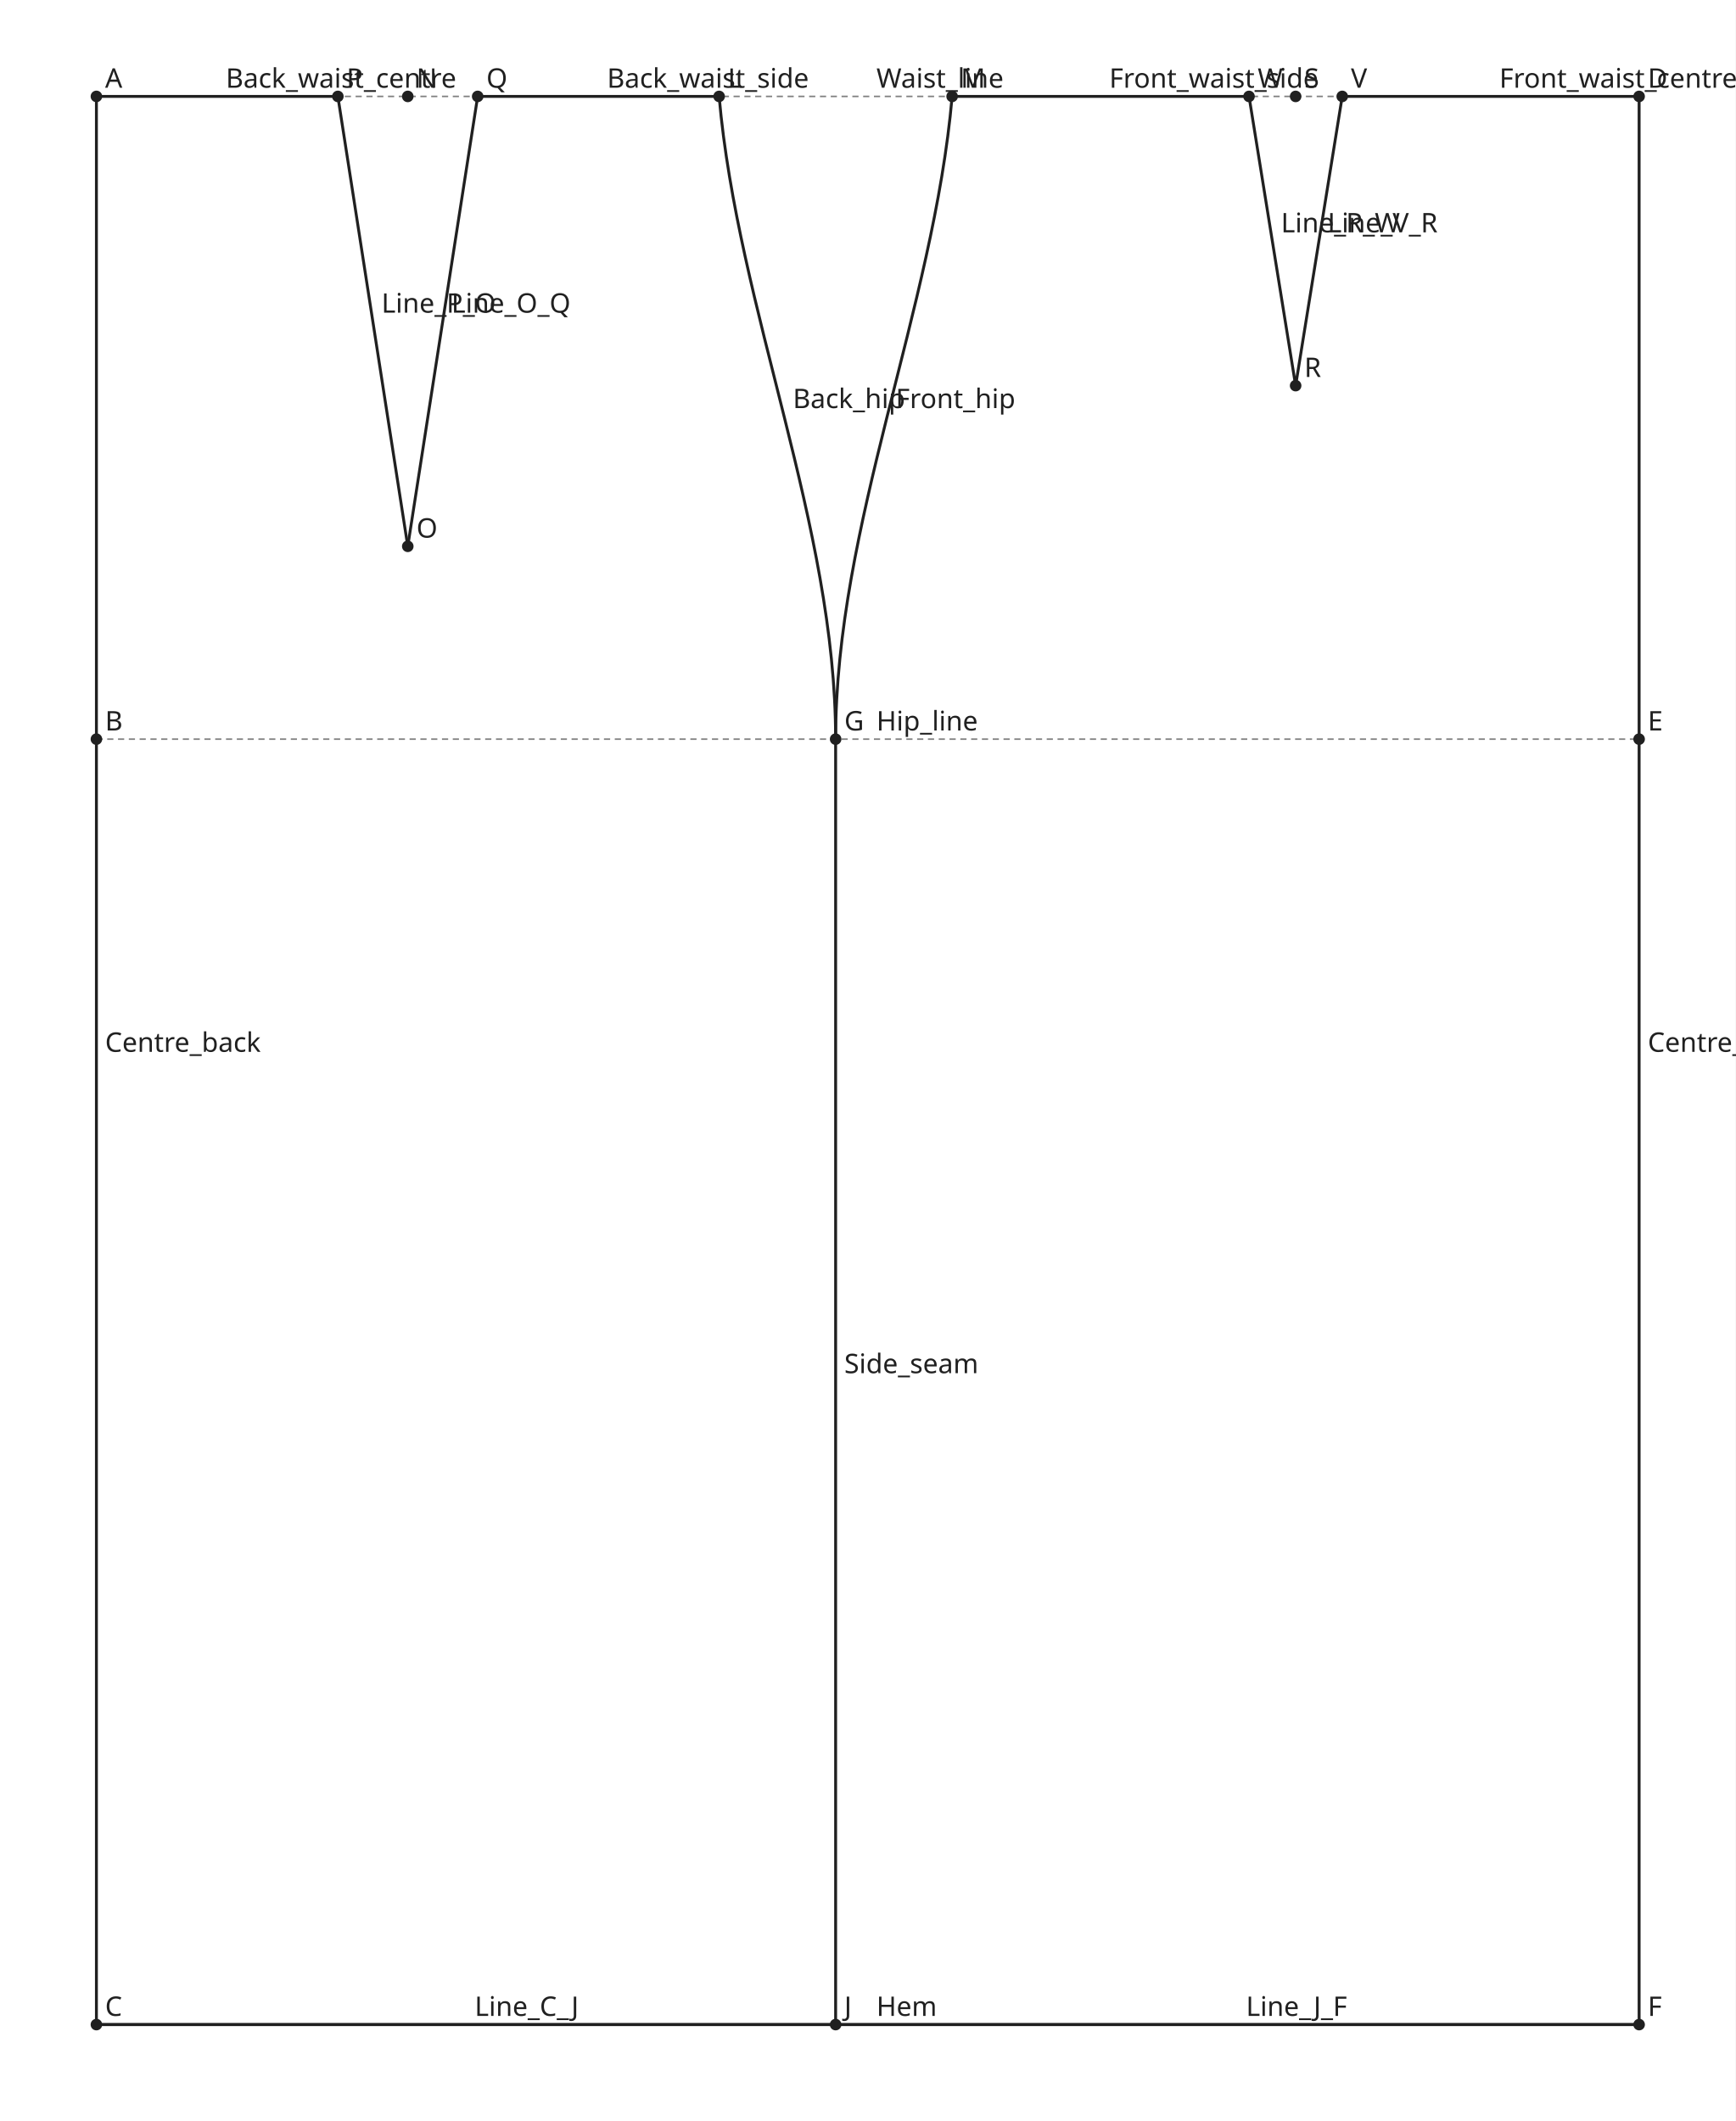
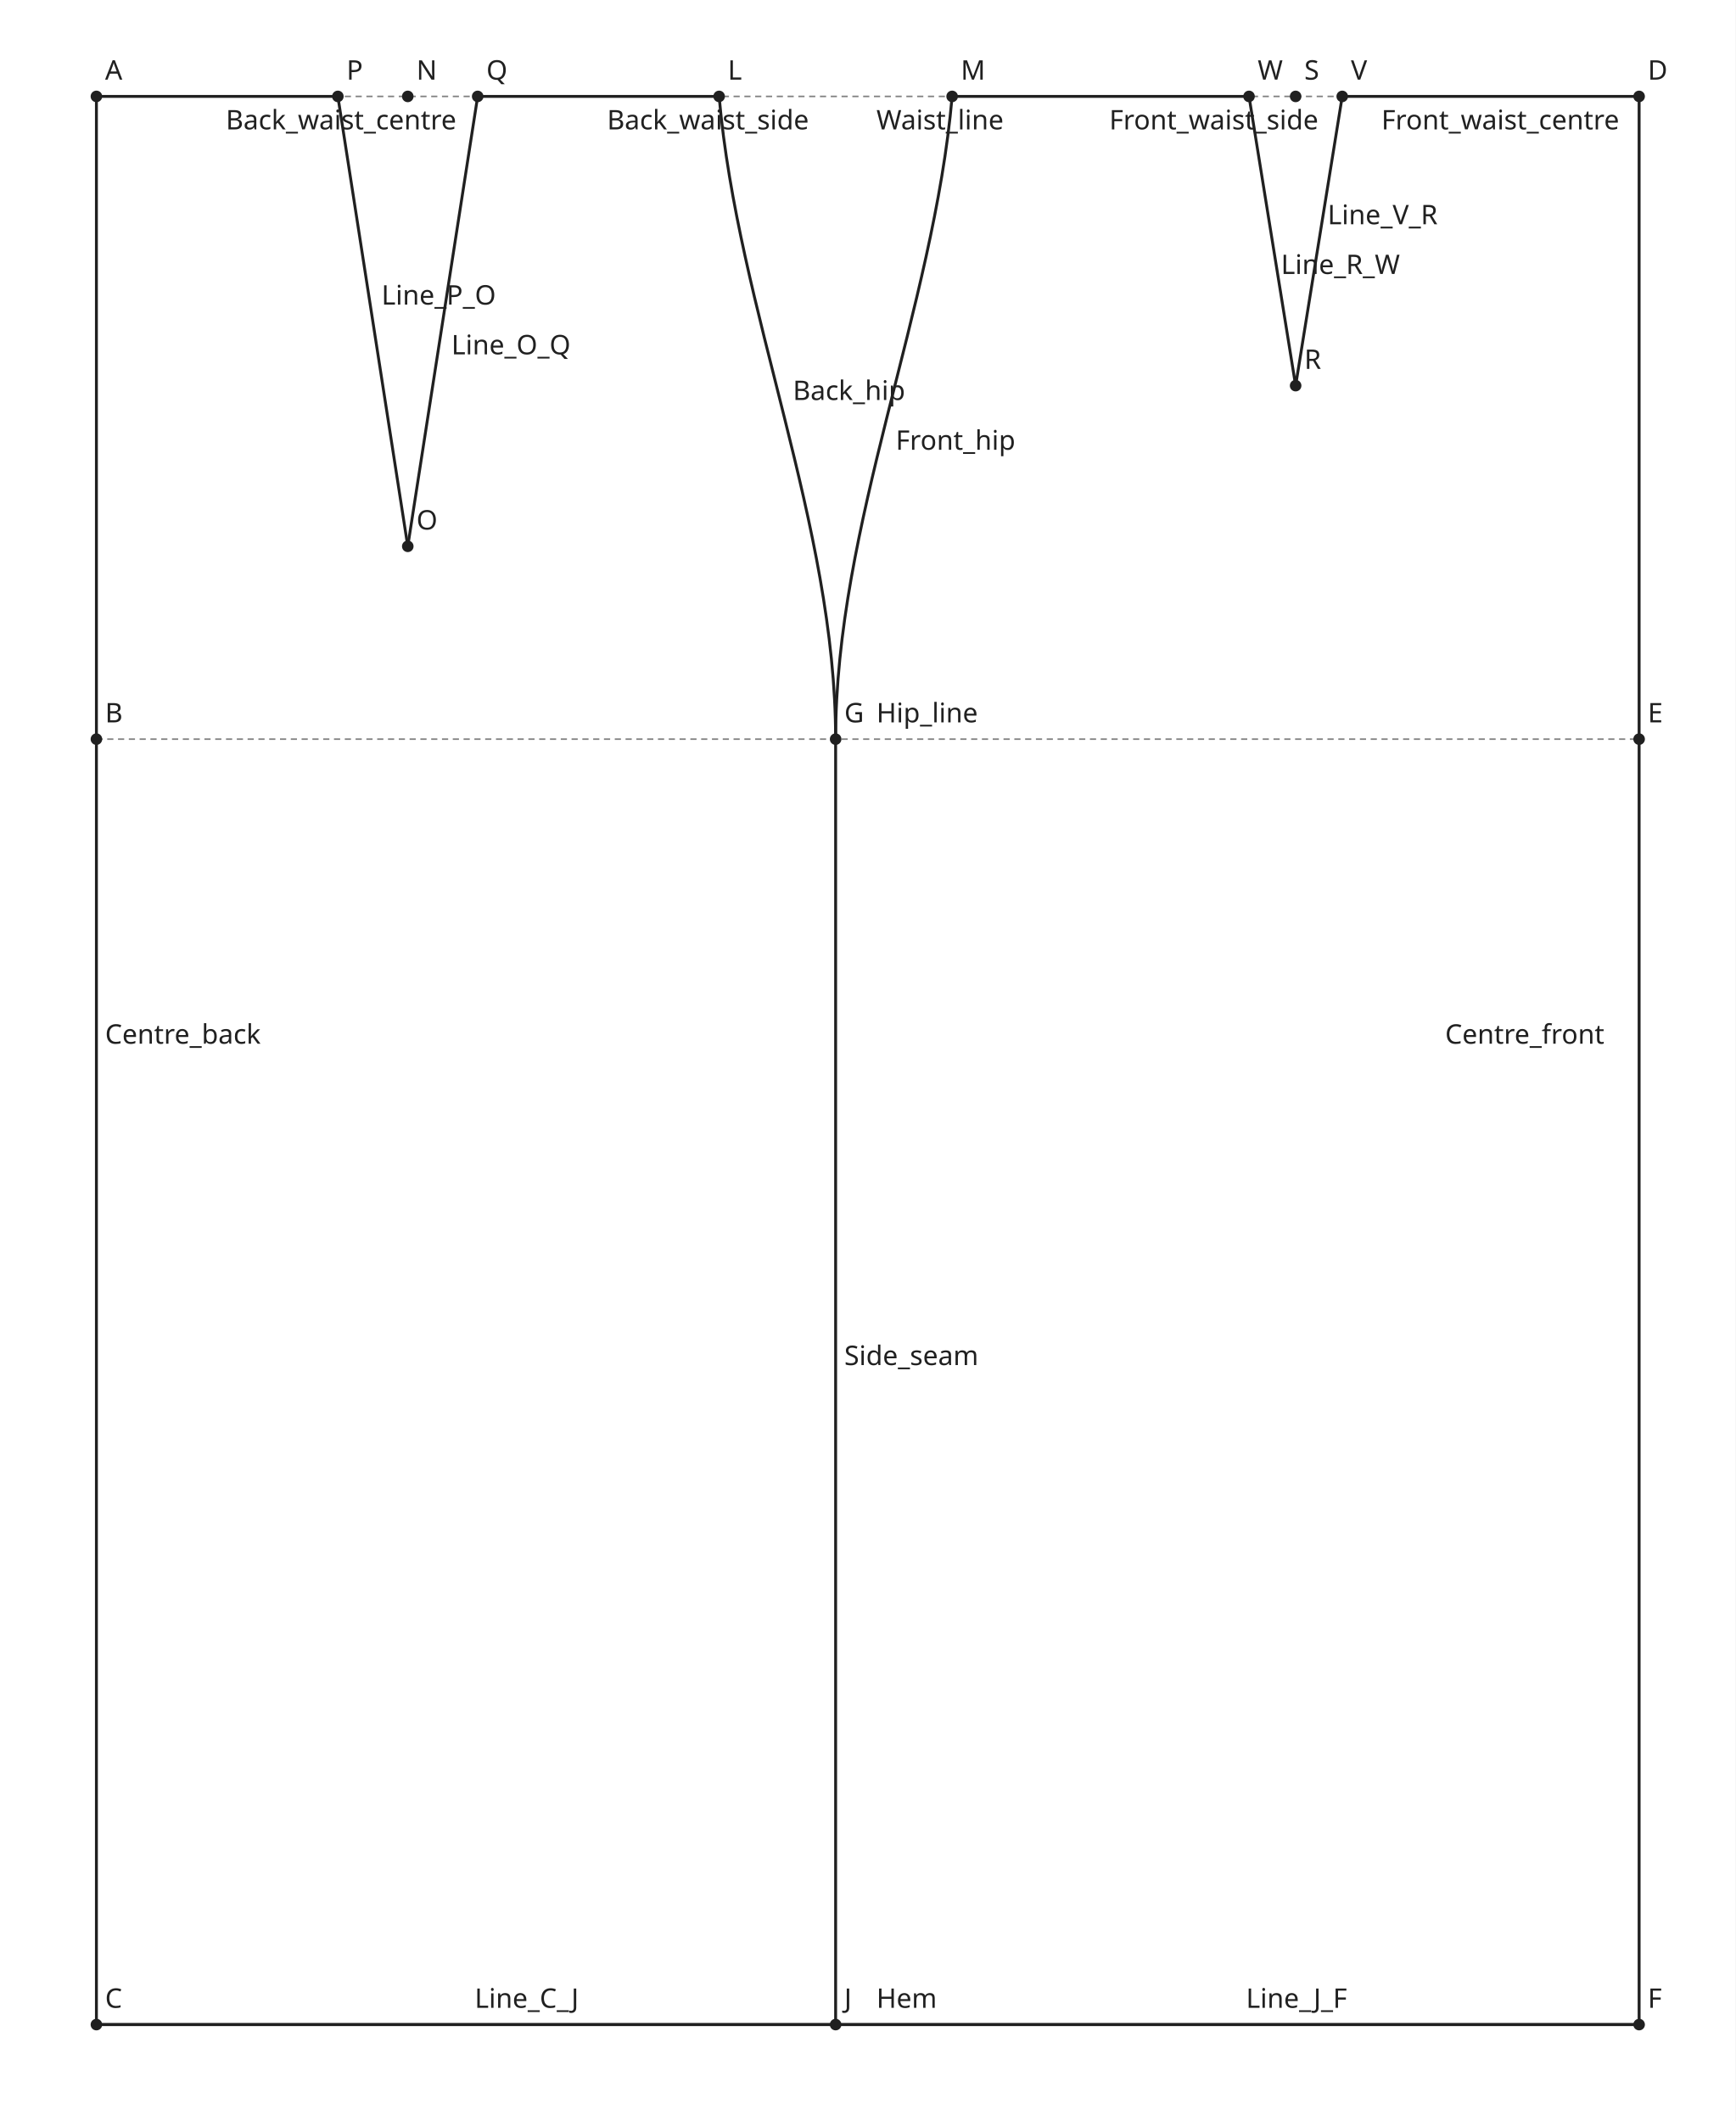
<svg xmlns="http://www.w3.org/2000/svg" width="540mm" height="660mm" viewBox="-30 -30 540 660">
  <rect x="-30" y="-30" width="540" height="660" fill="#ffffff" />
  <path data-id="14" data-name="Waist_line" d="M 0 0 L 480 0" fill="none" stroke="#808080" stroke-width="0.48" stroke-dasharray="1.92 1.44" />
-   <text x="242.7" y="-2.7" font-family="sans-serif" font-size="8.4" fill="#202020">Waist_line</text>
  <path data-id="16" data-name="Hip_line" d="M 0 200 L 480 200" fill="none" stroke="#808080" stroke-width="0.48" stroke-dasharray="1.92 1.44" />
-   <text x="242.7" y="197.3" font-family="sans-serif" font-size="8.4" fill="#202020">Hip_line</text>
  <path data-id="18" data-name="Centre_back" d="M 0 0 L 0 600" fill="none" stroke="#202020" stroke-width="0.9" />
-   <text x="2.7" y="297.3" font-family="sans-serif" font-size="8.4" fill="#202020">Centre_back</text>
  <path data-id="19" data-name="Centre_front" d="M 480 0 L 480 600" fill="none" stroke="#202020" stroke-width="0.9" />
-   <text x="482.7" y="297.3" font-family="sans-serif" font-size="8.4" fill="#202020">Centre_front</text>
  <path data-id="20" data-name="Hem" d="M 0 600 L 480 600" fill="none" stroke="#202020" stroke-width="0.9" />
-   <text x="242.7" y="597.3" font-family="sans-serif" font-size="8.4" fill="#202020">Hem</text>
  <path data-id="25" data-name="Back_hip" d="M 193.75 0 C 199.56 66.413 230 133.333 230 200" fill="none" stroke="#202020" stroke-width="0.9" />
-   <text x="216.7" y="96.991" font-family="sans-serif" font-size="8.4" fill="#202020">Back_hip</text>
  <path data-id="26" data-name="Front_hip" d="M 266.25 0 C 260.44 66.413 230 133.333 230 200" fill="none" stroke="#202020" stroke-width="0.9" />
-   <text x="248.7" y="96.991" font-family="sans-serif" font-size="8.4" fill="#202020">Front_hip</text>
  <path data-id="27" data-name="Side_seam" d="M 230 200 L 230 600" fill="none" stroke="#202020" stroke-width="0.9" />
-   <text x="232.7" y="397.3" font-family="sans-serif" font-size="8.4" fill="#202020">Side_seam</text>
  <path data-id="28" data-name="Line_C_J" d="M 0 600 L 230 600" fill="none" stroke="#202020" stroke-width="0.9" />
-   <text x="117.7" y="597.3" font-family="sans-serif" font-size="8.4" fill="#202020">Line_C_J</text>
  <path data-id="29" data-name="Line_J_F" d="M 230 600 L 480 600" fill="none" stroke="#202020" stroke-width="0.9" />
-   <text x="357.7" y="597.3" font-family="sans-serif" font-size="8.4" fill="#202020">Line_J_F</text>
  <path data-id="34" data-name="Line_P_O" d="M 75.125 0 L 96.875 140" fill="none" stroke="#202020" stroke-width="0.9" />
-   <text x="88.7" y="67.3" font-family="sans-serif" font-size="8.4" fill="#202020">Line_P_O</text>
  <path data-id="35" data-name="Line_O_Q" d="M 96.875 140 L 118.625 0" fill="none" stroke="#202020" stroke-width="0.9" />
-   <text x="110.45" y="67.3" font-family="sans-serif" font-size="8.4" fill="#202020">Line_O_Q</text>
  <path data-id="40" data-name="Line_V_R" d="M 387.625 0 L 373.125 90" fill="none" stroke="#202020" stroke-width="0.9" />
-   <text x="383.075" y="42.3" font-family="sans-serif" font-size="8.4" fill="#202020">Line_V_R</text>
  <path data-id="41" data-name="Line_R_W" d="M 373.125 90 L 358.625 0" fill="none" stroke="#202020" stroke-width="0.9" />
-   <text x="368.575" y="42.3" font-family="sans-serif" font-size="8.4" fill="#202020">Line_R_W</text>
  <path data-id="42" data-name="Back_waist_centre" d="M 0 0 L 75.125 0" fill="none" stroke="#202020" stroke-width="0.9" />
-   <text x="40.262" y="-2.7" font-family="sans-serif" font-size="8.4" fill="#202020">Back_waist_centre</text>
  <path data-id="43" data-name="Back_waist_side" d="M 118.625 0 L 193.75 0" fill="none" stroke="#202020" stroke-width="0.9" />
-   <text x="158.888" y="-2.7" font-family="sans-serif" font-size="8.4" fill="#202020">Back_waist_side</text>
  <path data-id="44" data-name="Front_waist_side" d="M 266.25 0 L 358.625 0" fill="none" stroke="#202020" stroke-width="0.9" />
-   <text x="315.138" y="-2.7" font-family="sans-serif" font-size="8.4" fill="#202020">Front_waist_side</text>
  <path data-id="45" data-name="Front_waist_centre" d="M 387.625 0 L 480 0" fill="none" stroke="#202020" stroke-width="0.9" />
-   <text x="436.512" y="-2.7" font-family="sans-serif" font-size="8.4" fill="#202020">Front_waist_centre</text>
  <circle data-id="10" data-name="A" cx="0" cy="0" r="1.8" fill="#202020" />
-   <text x="2.7" y="-2.7" font-family="sans-serif" font-size="8.4" fill="#202020">A</text>
  <circle data-id="11" data-name="B" cx="0" cy="200" r="1.8" fill="#202020" />
-   <text x="2.7" y="197.3" font-family="sans-serif" font-size="8.4" fill="#202020">B</text>
  <circle data-id="12" data-name="C" cx="0" cy="600" r="1.8" fill="#202020" />
-   <text x="2.7" y="597.3" font-family="sans-serif" font-size="8.4" fill="#202020">C</text>
  <circle data-id="13" data-name="D" cx="480" cy="0" r="1.8" fill="#202020" />
-   <text x="482.7" y="-2.7" font-family="sans-serif" font-size="8.4" fill="#202020">D</text>
  <circle data-id="15" data-name="E" cx="480" cy="200" r="1.8" fill="#202020" />
-   <text x="482.7" y="197.3" font-family="sans-serif" font-size="8.4" fill="#202020">E</text>
  <circle data-id="17" data-name="F" cx="480" cy="600" r="1.8" fill="#202020" />
-   <text x="482.7" y="597.3" font-family="sans-serif" font-size="8.4" fill="#202020">F</text>
  <circle data-id="21" data-name="G" cx="230" cy="200" r="1.8" fill="#202020" />
-   <text x="232.7" y="197.3" font-family="sans-serif" font-size="8.4" fill="#202020">G</text>
  <circle data-id="22" data-name="J" cx="230" cy="600" r="1.8" fill="#202020" />
-   <text x="232.7" y="597.3" font-family="sans-serif" font-size="8.4" fill="#202020">J</text>
  <circle data-id="23" data-name="L" cx="193.75" cy="0" r="1.8" fill="#202020" />
-   <text x="196.45" y="-2.7" font-family="sans-serif" font-size="8.4" fill="#202020">L</text>
  <circle data-id="24" data-name="M" cx="266.25" cy="0" r="1.8" fill="#202020" />
-   <text x="268.95" y="-2.7" font-family="sans-serif" font-size="8.4" fill="#202020">M</text>
  <circle data-id="30" data-name="N" cx="96.875" cy="0" r="1.8" fill="#202020" />
-   <text x="99.575" y="-2.7" font-family="sans-serif" font-size="8.4" fill="#202020">N</text>
  <circle data-id="31" data-name="P" cx="75.125" cy="0" r="1.8" fill="#202020" />
-   <text x="77.825" y="-2.7" font-family="sans-serif" font-size="8.4" fill="#202020">P</text>
  <circle data-id="32" data-name="Q" cx="118.625" cy="0" r="1.8" fill="#202020" />
-   <text x="121.325" y="-2.7" font-family="sans-serif" font-size="8.4" fill="#202020">Q</text>
  <circle data-id="33" data-name="O" cx="96.875" cy="140" r="1.8" fill="#202020" />
-   <text x="99.575" y="137.3" font-family="sans-serif" font-size="8.4" fill="#202020">O</text>
  <circle data-id="36" data-name="S" cx="373.125" cy="0" r="1.8" fill="#202020" />
-   <text x="375.825" y="-2.7" font-family="sans-serif" font-size="8.4" fill="#202020">S</text>
  <circle data-id="37" data-name="V" cx="387.625" cy="0" r="1.8" fill="#202020" />
-   <text x="390.325" y="-2.7" font-family="sans-serif" font-size="8.4" fill="#202020">V</text>
  <circle data-id="38" data-name="W" cx="358.625" cy="0" r="1.8" fill="#202020" />
-   <text x="361.325" y="-2.7" font-family="sans-serif" font-size="8.4" fill="#202020">W</text>
  <circle data-id="39" data-name="R" cx="373.125" cy="90" r="1.8" fill="#202020" />
-   <text x="375.825" y="87.3" font-family="sans-serif" font-size="8.4" fill="#202020">R</text>
+   <text x="2.7" y="-5.22" font-family="sans-serif" font-size="8.4" fill="#202020">A</text>
+   <text x="2.7" y="194.78" font-family="sans-serif" font-size="8.4" fill="#202020">B</text>
+   <text x="2.7" y="594.78" font-family="sans-serif" font-size="8.4" fill="#202020">C</text>
+   <text x="482.7" y="-5.22" font-family="sans-serif" font-size="8.4" fill="#202020">D</text>
+   <text x="482.7" y="194.78" font-family="sans-serif" font-size="8.4" fill="#202020">E</text>
+   <text x="482.7" y="594.78" font-family="sans-serif" font-size="8.4" fill="#202020">F</text>
+   <text x="232.7" y="194.78" font-family="sans-serif" font-size="8.4" fill="#202020">G</text>
+   <text x="232.7" y="594.78" font-family="sans-serif" font-size="8.4" fill="#202020">J</text>
+   <text x="196.45" y="-5.22" font-family="sans-serif" font-size="8.4" fill="#202020">L</text>
+   <text x="268.95" y="-5.22" font-family="sans-serif" font-size="8.4" fill="#202020">M</text>
+   <text x="99.575" y="-5.22" font-family="sans-serif" font-size="8.4" fill="#202020">N</text>
+   <text x="77.825" y="-5.22" font-family="sans-serif" font-size="8.4" fill="#202020">P</text>
+   <text x="121.325" y="-5.22" font-family="sans-serif" font-size="8.4" fill="#202020">Q</text>
+   <text x="99.575" y="134.78" font-family="sans-serif" font-size="8.4" fill="#202020">O</text>
+   <text x="375.825" y="-5.22" font-family="sans-serif" font-size="8.4" fill="#202020">S</text>
+   <text x="390.325" y="-5.22" font-family="sans-serif" font-size="8.4" fill="#202020">V</text>
+   <text x="361.325" y="-5.22" font-family="sans-serif" font-size="8.4" fill="#202020">W</text>
+   <text x="375.825" y="84.78" font-family="sans-serif" font-size="8.4" fill="#202020">R</text>
+   <text x="242.7" y="10.26" font-family="sans-serif" font-size="8.4" fill="#202020">Waist_line</text>
+   <text x="242.7" y="194.78" font-family="sans-serif" font-size="8.4" fill="#202020">Hip_line</text>
+   <text x="2.7" y="294.78" font-family="sans-serif" font-size="8.4" fill="#202020">Centre_back</text>
+   <text x="419.642" y="294.78" font-family="sans-serif" font-size="8.4" fill="#202020">Centre_front</text>
+   <text x="242.7" y="594.78" font-family="sans-serif" font-size="8.4" fill="#202020">Hem</text>
+   <text x="216.7" y="94.471" font-family="sans-serif" font-size="8.4" fill="#202020">Back_hip</text>
+   <text x="248.7" y="109.951" font-family="sans-serif" font-size="8.4" fill="#202020">Front_hip</text>
+   <text x="232.7" y="394.78" font-family="sans-serif" font-size="8.4" fill="#202020">Side_seam</text>
+   <text x="117.7" y="594.78" font-family="sans-serif" font-size="8.4" fill="#202020">Line_C_J</text>
+   <text x="357.7" y="594.78" font-family="sans-serif" font-size="8.4" fill="#202020">Line_J_F</text>
+   <text x="88.7" y="64.78" font-family="sans-serif" font-size="8.4" fill="#202020">Line_P_O</text>
+   <text x="110.45" y="80.26" font-family="sans-serif" font-size="8.4" fill="#202020">Line_O_Q</text>
+   <text x="383.075" y="39.78" font-family="sans-serif" font-size="8.4" fill="#202020">Line_V_R</text>
+   <text x="368.575" y="55.26" font-family="sans-serif" font-size="8.4" fill="#202020">Line_R_W</text>
+   <text x="40.262" y="10.26" font-family="sans-serif" font-size="8.4" fill="#202020">Back_waist_centre</text>
+   <text x="158.888" y="10.26" font-family="sans-serif" font-size="8.4" fill="#202020">Back_waist_side</text>
+   <text x="315.138" y="10.26" font-family="sans-serif" font-size="8.4" fill="#202020">Front_waist_side</text>
+   <text x="399.807" y="10.26" font-family="sans-serif" font-size="8.4" fill="#202020">Front_waist_centre</text>
</svg>
